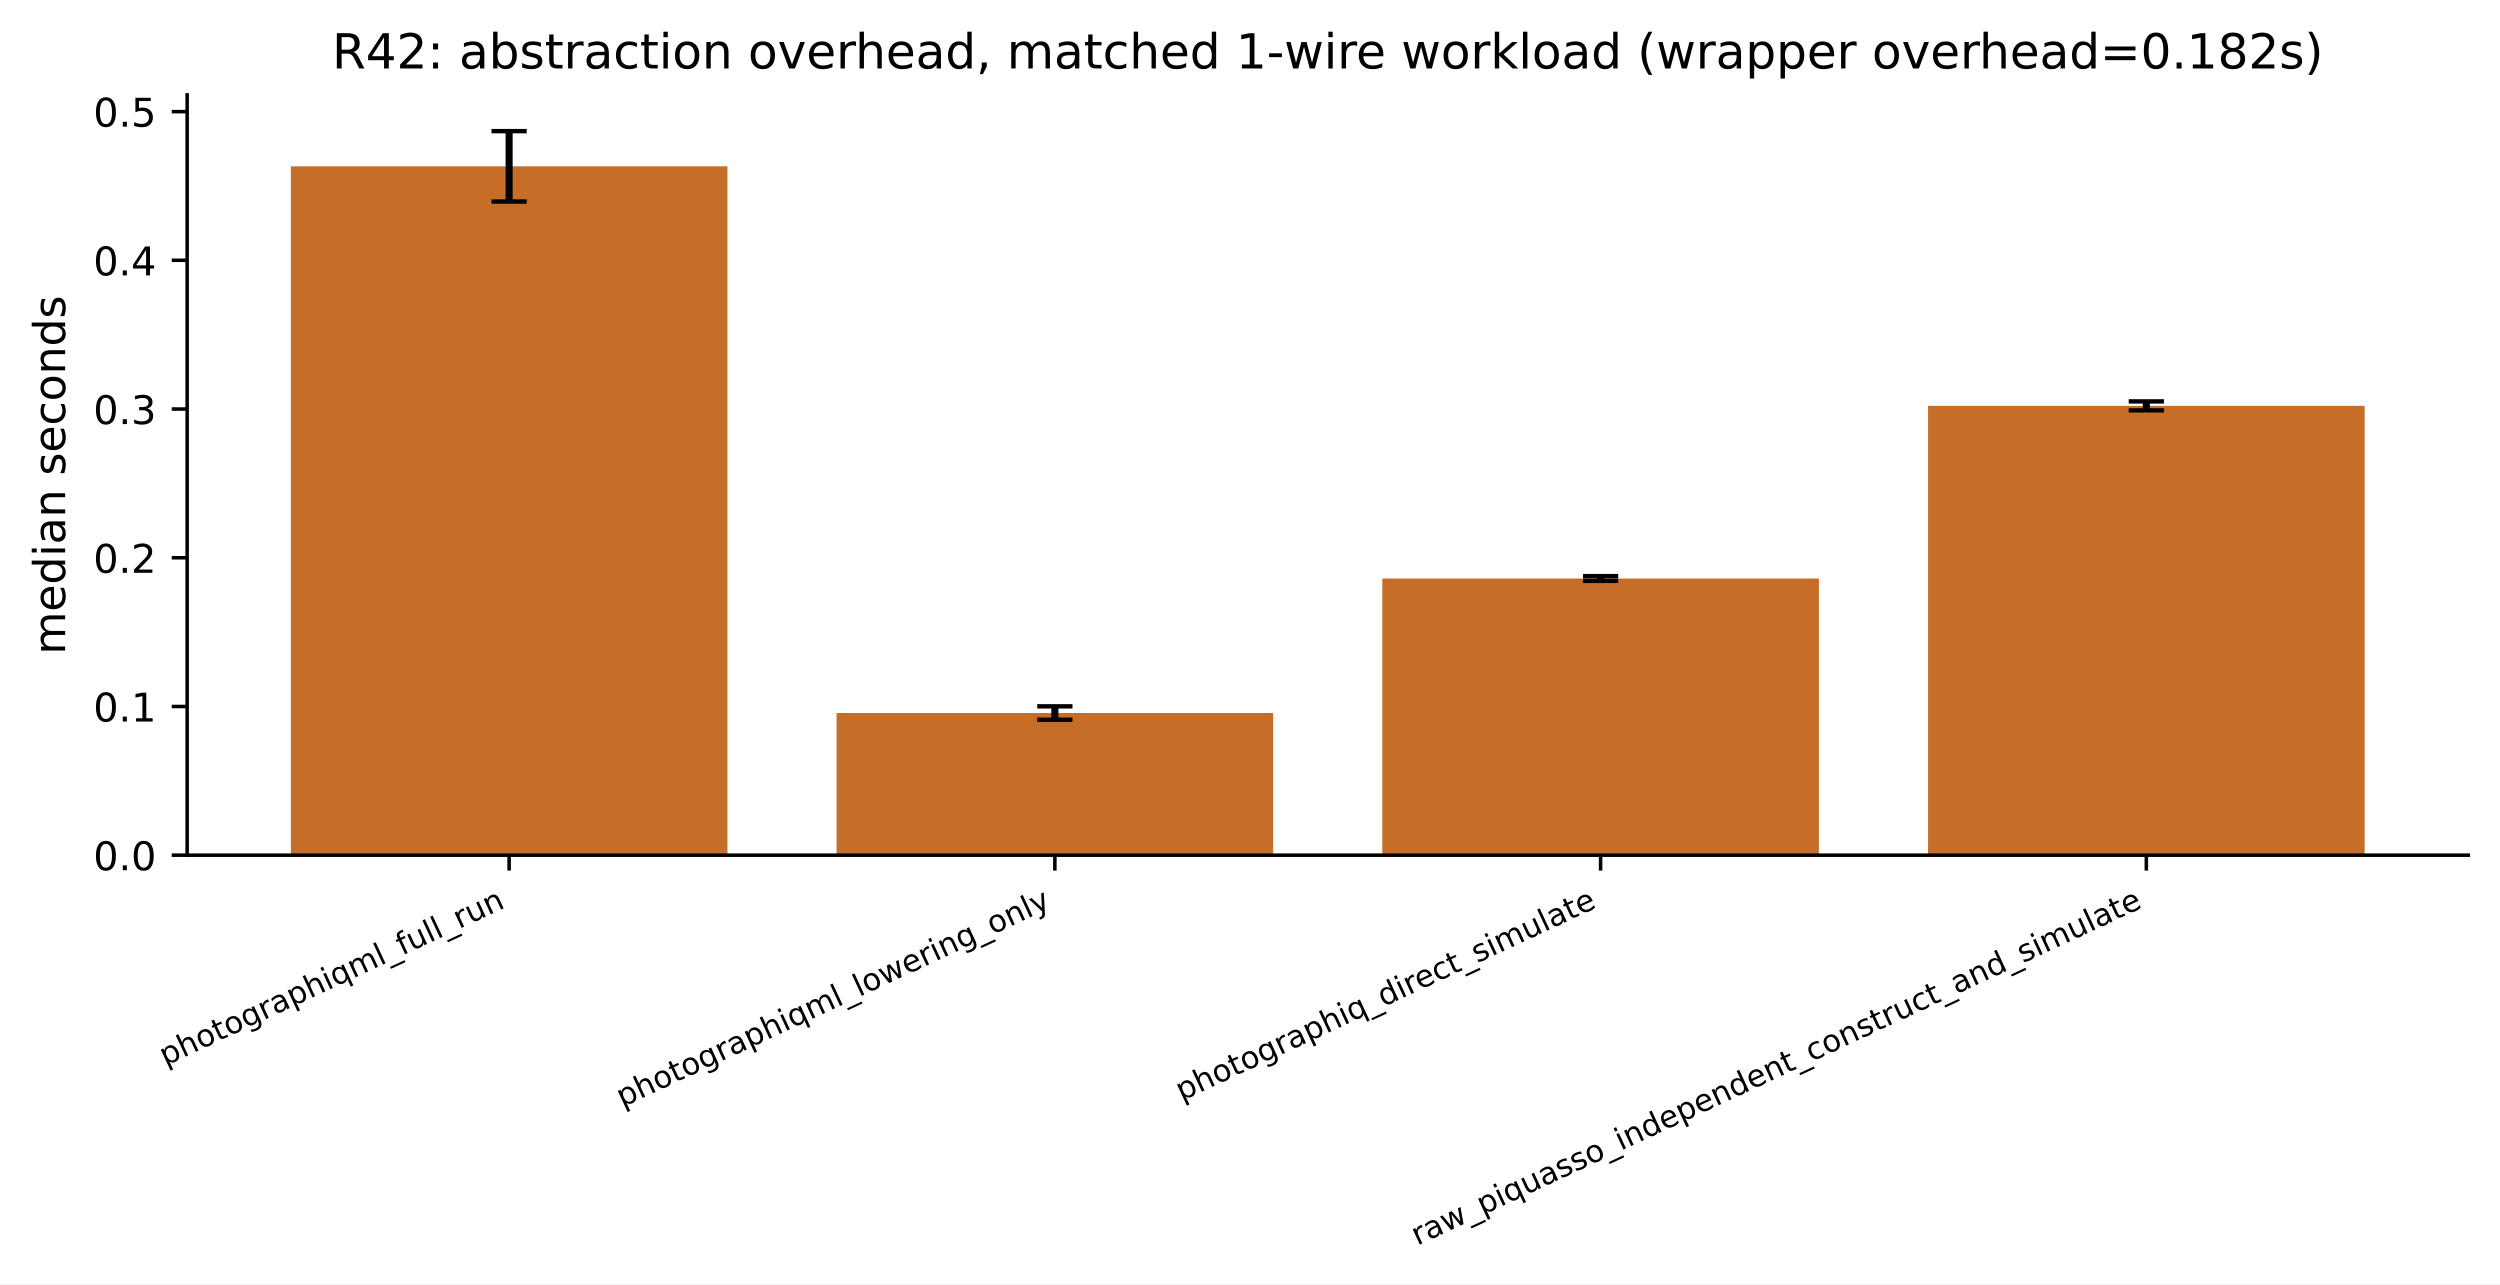
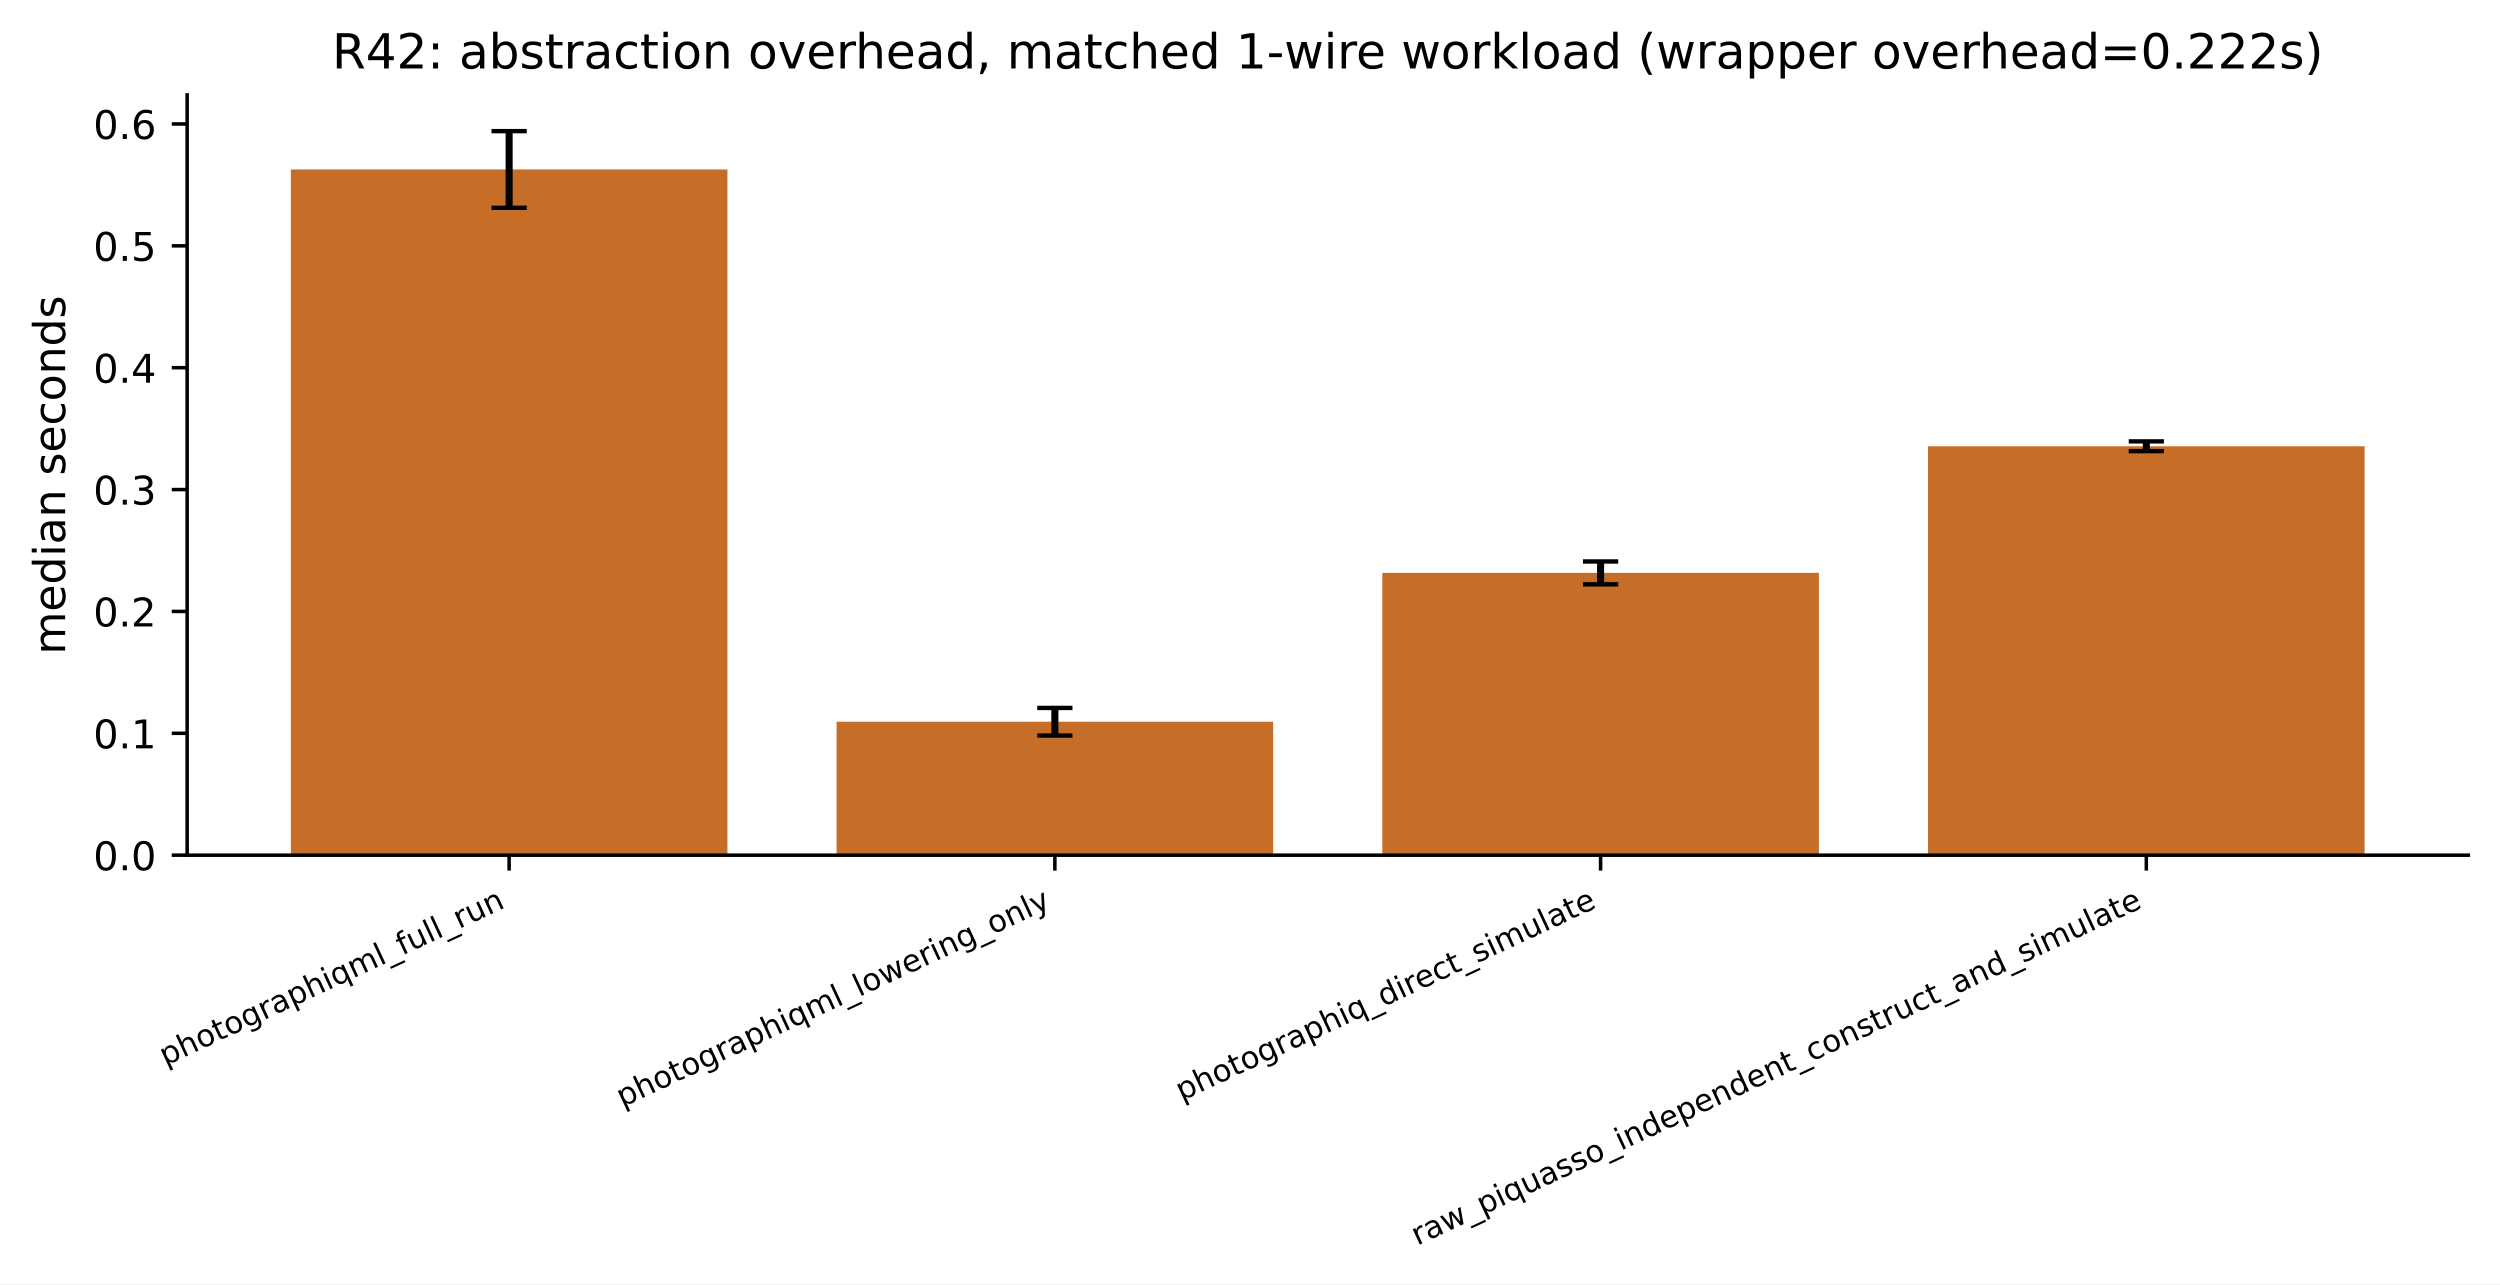
<svg xmlns="http://www.w3.org/2000/svg" xmlns:xlink="http://www.w3.org/1999/xlink" width="567.911pt" height="291.706pt" viewBox="0 0 567.911 291.706" version="1.1">
  <defs>
    <style type="text/css">*{stroke-linejoin: round; stroke-linecap: butt}</style>
  </defs>
  <g id="figure_1">
    <g id="patch_1">
      <path d="M 0 291.706  L 567.911 291.706  L 567.911 0  L 0 0  z " style="fill: #ffffff" />
    </g>
    <g id="axes_1">
      <g id="patch_2">
        <path d="M 42.514 194.268  L 560.711 194.268  L 560.711 21.558  L 42.514 21.558  z " style="fill: #ffffff" />
      </g>
      <g id="patch_3">
-         <path d="M 66.068 194.268  L 165.245 194.268  L 165.245 37.782  L 66.068 37.782  z " clip-path="url(#p162d977781)" style="fill: #c66d27" />
+         <path d="M 66.068 194.268  L 165.245 194.268  L 165.245 38.496  L 66.068 38.496  z " clip-path="url(#p915b43f96d)" style="fill: #c66d27" />
      </g>
      <g id="patch_4">
-         <path d="M 190.039 194.268  L 289.215 194.268  L 289.215 161.971  L 190.039 161.971  z " clip-path="url(#p162d977781)" style="fill: #c66d27" />
+         <path d="M 190.039 194.268  L 289.215 194.268  L 289.215 163.952  L 190.039 163.952  z " clip-path="url(#p915b43f96d)" style="fill: #c66d27" />
      </g>
      <g id="patch_5">
-         <path d="M 314.009 194.268  L 413.186 194.268  L 413.186 131.416  L 314.009 131.416  z " clip-path="url(#p162d977781)" style="fill: #c66d27" />
+         <path d="M 314.009 194.268  L 413.186 194.268  L 413.186 130.142  L 314.009 130.142  z " clip-path="url(#p915b43f96d)" style="fill: #c66d27" />
      </g>
      <g id="patch_6">
-         <path d="M 437.98 194.268  L 537.157 194.268  L 537.157 92.199  L 437.98 92.199  z " clip-path="url(#p162d977781)" style="fill: #c66d27" />
+         <path d="M 437.98 194.268  L 537.157 194.268  L 537.157 101.376  L 437.98 101.376  z " clip-path="url(#p915b43f96d)" style="fill: #c66d27" />
      </g>
      <g id="matplotlib.axis_1">
        <g id="xtick_1">
          <g id="line2d_1">
            <defs>
-               <path id="mc1748cdad9" d="M 0 0  L 0 3.5  " style="stroke: #000000; stroke-width: 0.8" />
+               <path id="mba69246005" d="M 0 0  L 0 3.5  " style="stroke: #000000; stroke-width: 0.8" />
            </defs>
            <g>
-               <use xlink:href="#mc1748cdad9" x="115.656" y="194.268" style="stroke: #000000; stroke-width: 0.8" />
+               <use xlink:href="#mba69246005" x="115.656" y="194.268" style="stroke: #000000; stroke-width: 0.8" />
            </g>
          </g>
          <g id="text_1">
            <g transform="translate(37.57074 242.1689) rotate(-25) scale(0.07 -0.07)">
              <defs>
                <path id="DejaVuSans-53" d="M 1159 525  L 1159 -1331  L 581 -1331  L 581 3500  L 1159 3500  L 1159 2969  Q 1341 3281 1617 3432  Q 1894 3584 2278 3584  Q 2916 3584 3314 3078  Q 3713 2572 3713 1747  Q 3713 922 3314 415  Q 2916 -91 2278 -91  Q 1894 -91 1617 61  Q 1341 213 1159 525  z M 3116 1747  Q 3116 2381 2855 2742  Q 2594 3103 2138 3103  Q 1681 3103 1420 2742  Q 1159 2381 1159 1747  Q 1159 1113 1420 752  Q 1681 391 2138 391  Q 2594 391 2855 752  Q 3116 1113 3116 1747  z " transform="scale(0.015625)" />
                <path id="DejaVuSans-4b" d="M 3513 2113  L 3513 0  L 2938 0  L 2938 2094  Q 2938 2591 2744 2837  Q 2550 3084 2163 3084  Q 1697 3084 1428 2787  Q 1159 2491 1159 1978  L 1159 0  L 581 0  L 581 4863  L 1159 4863  L 1159 2956  Q 1366 3272 1645 3428  Q 1925 3584 2291 3584  Q 2894 3584 3203 3211  Q 3513 2838 3513 2113  z " transform="scale(0.015625)" />
                <path id="DejaVuSans-52" d="M 1959 3097  Q 1497 3097 1228 2736  Q 959 2375 959 1747  Q 959 1119 1226 758  Q 1494 397 1959 397  Q 2419 397 2687 759  Q 2956 1122 2956 1747  Q 2956 2369 2687 2733  Q 2419 3097 1959 3097  z M 1959 3584  Q 2709 3584 3137 3096  Q 3566 2609 3566 1747  Q 3566 888 3137 398  Q 2709 -91 1959 -91  Q 1206 -91 779 398  Q 353 888 353 1747  Q 353 2609 779 3096  Q 1206 3584 1959 3584  z " transform="scale(0.015625)" />
                <path id="DejaVuSans-57" d="M 1172 4494  L 1172 3500  L 2356 3500  L 2356 3053  L 1172 3053  L 1172 1153  Q 1172 725 1289 603  Q 1406 481 1766 481  L 2356 481  L 2356 0  L 1766 0  Q 1100 0 847 248  Q 594 497 594 1153  L 594 3053  L 172 3053  L 172 3500  L 594 3500  L 594 4494  L 1172 4494  z " transform="scale(0.015625)" />
                <path id="DejaVuSans-4a" d="M 2906 1791  Q 2906 2416 2648 2759  Q 2391 3103 1925 3103  Q 1463 3103 1205 2759  Q 947 2416 947 1791  Q 947 1169 1205 825  Q 1463 481 1925 481  Q 2391 481 2648 825  Q 2906 1169 2906 1791  z M 3481 434  Q 3481 -459 3084 -895  Q 2688 -1331 1869 -1331  Q 1566 -1331 1297 -1286  Q 1028 -1241 775 -1147  L 775 -588  Q 1028 -725 1275 -790  Q 1522 -856 1778 -856  Q 2344 -856 2625 -561  Q 2906 -266 2906 331  L 2906 616  Q 2728 306 2450 153  Q 2172 0 1784 0  Q 1141 0 747 490  Q 353 981 353 1791  Q 353 2603 747 3093  Q 1141 3584 1784 3584  Q 2172 3584 2450 3431  Q 2728 3278 2906 2969  L 2906 3500  L 3481 3500  L 3481 434  z " transform="scale(0.015625)" />
                <path id="DejaVuSans-55" d="M 2631 2963  Q 2534 3019 2420 3045  Q 2306 3072 2169 3072  Q 1681 3072 1420 2755  Q 1159 2438 1159 1844  L 1159 0  L 581 0  L 581 3500  L 1159 3500  L 1159 2956  Q 1341 3275 1631 3429  Q 1922 3584 2338 3584  Q 2397 3584 2469 3576  Q 2541 3569 2628 3553  L 2631 2963  z " transform="scale(0.015625)" />
                <path id="DejaVuSans-44" d="M 2194 1759  Q 1497 1759 1228 1600  Q 959 1441 959 1056  Q 959 750 1161 570  Q 1363 391 1709 391  Q 2188 391 2477 730  Q 2766 1069 2766 1631  L 2766 1759  L 2194 1759  z M 3341 1997  L 3341 0  L 2766 0  L 2766 531  Q 2569 213 2275 61  Q 1981 -91 1556 -91  Q 1019 -91 701 211  Q 384 513 384 1019  Q 384 1609 779 1909  Q 1175 2209 1959 2209  L 2766 2209  L 2766 2266  Q 2766 2663 2505 2880  Q 2244 3097 1772 3097  Q 1472 3097 1187 3025  Q 903 2953 641 2809  L 641 3341  Q 956 3463 1253 3523  Q 1550 3584 1831 3584  Q 2591 3584 2966 3190  Q 3341 2797 3341 1997  z " transform="scale(0.015625)" />
                <path id="DejaVuSans-4c" d="M 603 3500  L 1178 3500  L 1178 0  L 603 0  L 603 3500  z M 603 4863  L 1178 4863  L 1178 4134  L 603 4134  L 603 4863  z " transform="scale(0.015625)" />
                <path id="DejaVuSans-54" d="M 947 1747  Q 947 1113 1208 752  Q 1469 391 1925 391  Q 2381 391 2643 752  Q 2906 1113 2906 1747  Q 2906 2381 2643 2742  Q 2381 3103 1925 3103  Q 1469 3103 1208 2742  Q 947 2381 947 1747  z M 2906 525  Q 2725 213 2448 61  Q 2172 -91 1784 -91  Q 1150 -91 751 415  Q 353 922 353 1747  Q 353 2572 751 3078  Q 1150 3584 1784 3584  Q 2172 3584 2448 3432  Q 2725 3281 2906 2969  L 2906 3500  L 3481 3500  L 3481 -1331  L 2906 -1331  L 2906 525  z " transform="scale(0.015625)" />
                <path id="DejaVuSans-50" d="M 3328 2828  Q 3544 3216 3844 3400  Q 4144 3584 4550 3584  Q 5097 3584 5394 3201  Q 5691 2819 5691 2113  L 5691 0  L 5113 0  L 5113 2094  Q 5113 2597 4934 2840  Q 4756 3084 4391 3084  Q 3944 3084 3684 2787  Q 3425 2491 3425 1978  L 3425 0  L 2847 0  L 2847 2094  Q 2847 2600 2669 2842  Q 2491 3084 2119 3084  Q 1678 3084 1418 2786  Q 1159 2488 1159 1978  L 1159 0  L 581 0  L 581 3500  L 1159 3500  L 1159 2956  Q 1356 3278 1631 3431  Q 1906 3584 2284 3584  Q 2666 3584 2933 3390  Q 3200 3197 3328 2828  z " transform="scale(0.015625)" />
                <path id="DejaVuSans-4f" d="M 603 4863  L 1178 4863  L 1178 0  L 603 0  L 603 4863  z " transform="scale(0.015625)" />
                <path id="DejaVuSans-42" d="M 3263 -1063  L 3263 -1509  L -63 -1509  L -63 -1063  L 3263 -1063  z " transform="scale(0.015625)" />
                <path id="DejaVuSans-49" d="M 2375 4863  L 2375 4384  L 1825 4384  Q 1516 4384 1395 4259  Q 1275 4134 1275 3809  L 1275 3500  L 2222 3500  L 2222 3053  L 1275 3053  L 1275 0  L 697 0  L 697 3053  L 147 3053  L 147 3500  L 697 3500  L 697 3744  Q 697 4328 969 4595  Q 1241 4863 1831 4863  L 2375 4863  z " transform="scale(0.015625)" />
                <path id="DejaVuSans-58" d="M 544 1381  L 544 3500  L 1119 3500  L 1119 1403  Q 1119 906 1312 657  Q 1506 409 1894 409  Q 2359 409 2629 706  Q 2900 1003 2900 1516  L 2900 3500  L 3475 3500  L 3475 0  L 2900 0  L 2900 538  Q 2691 219 2414 64  Q 2138 -91 1772 -91  Q 1169 -91 856 284  Q 544 659 544 1381  z M 1991 3584  L 1991 3584  z " transform="scale(0.015625)" />
                <path id="DejaVuSans-51" d="M 3513 2113  L 3513 0  L 2938 0  L 2938 2094  Q 2938 2591 2744 2837  Q 2550 3084 2163 3084  Q 1697 3084 1428 2787  Q 1159 2491 1159 1978  L 1159 0  L 581 0  L 581 3500  L 1159 3500  L 1159 2956  Q 1366 3272 1645 3428  Q 1925 3584 2291 3584  Q 2894 3584 3203 3211  Q 3513 2838 3513 2113  z " transform="scale(0.015625)" />
              </defs>
              <use xlink:href="#DejaVuSans-53" />
              <use xlink:href="#DejaVuSans-4b" transform="translate(63.48438 0)" />
              <use xlink:href="#DejaVuSans-52" transform="translate(126.8594 0)" />
              <use xlink:href="#DejaVuSans-57" transform="translate(188.0469 0)" />
              <use xlink:href="#DejaVuSans-52" transform="translate(227.25 0)" />
              <use xlink:href="#DejaVuSans-4a" transform="translate(288.4375 0)" />
              <use xlink:href="#DejaVuSans-55" transform="translate(351.9219 0)" />
              <use xlink:href="#DejaVuSans-44" transform="translate(393.0312 0)" />
              <use xlink:href="#DejaVuSans-53" transform="translate(454.3125 0)" />
              <use xlink:href="#DejaVuSans-4b" transform="translate(517.7969 0)" />
              <use xlink:href="#DejaVuSans-4c" transform="translate(581.1719 0)" />
              <use xlink:href="#DejaVuSans-54" transform="translate(608.9531 0)" />
              <use xlink:href="#DejaVuSans-50" transform="translate(672.4375 0)" />
              <use xlink:href="#DejaVuSans-4f" transform="translate(769.8438 0)" />
              <use xlink:href="#DejaVuSans-42" transform="translate(797.625 0)" />
              <use xlink:href="#DejaVuSans-49" transform="translate(847.625 0)" />
              <use xlink:href="#DejaVuSans-58" transform="translate(882.8281 0)" />
              <use xlink:href="#DejaVuSans-4f" transform="translate(946.2031 0)" />
              <use xlink:href="#DejaVuSans-4f" transform="translate(973.9844 0)" />
              <use xlink:href="#DejaVuSans-42" transform="translate(1001.766 0)" />
              <use xlink:href="#DejaVuSans-55" transform="translate(1051.766 0)" />
              <use xlink:href="#DejaVuSans-58" transform="translate(1092.875 0)" />
              <use xlink:href="#DejaVuSans-51" transform="translate(1156.25 0)" />
            </g>
          </g>
        </g>
        <g id="xtick_2">
          <g id="line2d_2">
            <g>
-               <use xlink:href="#mc1748cdad9" x="239.627" y="194.268" style="stroke: #000000; stroke-width: 0.8" />
+               <use xlink:href="#mba69246005" x="239.627" y="194.268" style="stroke: #000000; stroke-width: 0.8" />
            </g>
          </g>
          <g id="text_2">
            <g transform="translate(141.3948 251.5634) rotate(-25) scale(0.07 -0.07)">
              <defs>
                <path id="DejaVuSans-5a" d="M 269 3500  L 844 3500  L 1563 769  L 2278 3500  L 2956 3500  L 3675 769  L 4391 3500  L 4966 3500  L 4050 0  L 3372 0  L 2619 2869  L 1863 0  L 1184 0  L 269 3500  z " transform="scale(0.015625)" />
                <path id="DejaVuSans-48" d="M 3597 1894  L 3597 1613  L 953 1613  Q 991 1019 1311 708  Q 1631 397 2203 397  Q 2534 397 2845 478  Q 3156 559 3463 722  L 3463 178  Q 3153 47 2828 -22  Q 2503 -91 2169 -91  Q 1331 -91 842 396  Q 353 884 353 1716  Q 353 2575 817 3079  Q 1281 3584 2069 3584  Q 2775 3584 3186 3129  Q 3597 2675 3597 1894  z M 3022 2063  Q 3016 2534 2758 2815  Q 2500 3097 2075 3097  Q 1594 3097 1305 2825  Q 1016 2553 972 2059  L 3022 2063  z " transform="scale(0.015625)" />
                <path id="DejaVuSans-5c" d="M 2059 -325  Q 1816 -950 1584 -1140  Q 1353 -1331 966 -1331  L 506 -1331  L 506 -850  L 844 -850  Q 1081 -850 1212 -737  Q 1344 -625 1503 -206  L 1606 56  L 191 3500  L 800 3500  L 1894 763  L 2988 3500  L 3597 3500  L 2059 -325  z " transform="scale(0.015625)" />
              </defs>
              <use xlink:href="#DejaVuSans-53" />
              <use xlink:href="#DejaVuSans-4b" transform="translate(63.48438 0)" />
              <use xlink:href="#DejaVuSans-52" transform="translate(126.8594 0)" />
              <use xlink:href="#DejaVuSans-57" transform="translate(188.0469 0)" />
              <use xlink:href="#DejaVuSans-52" transform="translate(227.25 0)" />
              <use xlink:href="#DejaVuSans-4a" transform="translate(288.4375 0)" />
              <use xlink:href="#DejaVuSans-55" transform="translate(351.9219 0)" />
              <use xlink:href="#DejaVuSans-44" transform="translate(393.0312 0)" />
              <use xlink:href="#DejaVuSans-53" transform="translate(454.3125 0)" />
              <use xlink:href="#DejaVuSans-4b" transform="translate(517.7969 0)" />
              <use xlink:href="#DejaVuSans-4c" transform="translate(581.1719 0)" />
              <use xlink:href="#DejaVuSans-54" transform="translate(608.9531 0)" />
              <use xlink:href="#DejaVuSans-50" transform="translate(672.4375 0)" />
              <use xlink:href="#DejaVuSans-4f" transform="translate(769.8438 0)" />
              <use xlink:href="#DejaVuSans-42" transform="translate(797.625 0)" />
              <use xlink:href="#DejaVuSans-4f" transform="translate(847.625 0)" />
              <use xlink:href="#DejaVuSans-52" transform="translate(875.4062 0)" />
              <use xlink:href="#DejaVuSans-5a" transform="translate(936.5938 0)" />
              <use xlink:href="#DejaVuSans-48" transform="translate(1018.375 0)" />
              <use xlink:href="#DejaVuSans-55" transform="translate(1079.906 0)" />
              <use xlink:href="#DejaVuSans-4c" transform="translate(1121.016 0)" />
              <use xlink:href="#DejaVuSans-51" transform="translate(1148.797 0)" />
              <use xlink:href="#DejaVuSans-4a" transform="translate(1212.172 0)" />
              <use xlink:href="#DejaVuSans-42" transform="translate(1275.656 0)" />
              <use xlink:href="#DejaVuSans-52" transform="translate(1325.656 0)" />
              <use xlink:href="#DejaVuSans-51" transform="translate(1386.844 0)" />
              <use xlink:href="#DejaVuSans-4f" transform="translate(1450.219 0)" />
              <use xlink:href="#DejaVuSans-5c" transform="translate(1478 0)" />
            </g>
          </g>
        </g>
        <g id="xtick_3">
          <g id="line2d_3">
            <g>
-               <use xlink:href="#mc1748cdad9" x="363.598" y="194.268" style="stroke: #000000; stroke-width: 0.8" />
+               <use xlink:href="#mba69246005" x="363.598" y="194.268" style="stroke: #000000; stroke-width: 0.8" />
            </g>
          </g>
          <g id="text_3">
            <g transform="translate(268.4365 250.1314) rotate(-25) scale(0.07 -0.07)">
              <defs>
                <path id="DejaVuSans-47" d="M 2906 2969  L 2906 4863  L 3481 4863  L 3481 0  L 2906 0  L 2906 525  Q 2725 213 2448 61  Q 2172 -91 1784 -91  Q 1150 -91 751 415  Q 353 922 353 1747  Q 353 2572 751 3078  Q 1150 3584 1784 3584  Q 2172 3584 2448 3432  Q 2725 3281 2906 2969  z M 947 1747  Q 947 1113 1208 752  Q 1469 391 1925 391  Q 2381 391 2643 752  Q 2906 1113 2906 1747  Q 2906 2381 2643 2742  Q 2381 3103 1925 3103  Q 1469 3103 1208 2742  Q 947 2381 947 1747  z " transform="scale(0.015625)" />
                <path id="DejaVuSans-46" d="M 3122 3366  L 3122 2828  Q 2878 2963 2633 3030  Q 2388 3097 2138 3097  Q 1578 3097 1268 2742  Q 959 2388 959 1747  Q 959 1106 1268 751  Q 1578 397 2138 397  Q 2388 397 2633 464  Q 2878 531 3122 666  L 3122 134  Q 2881 22 2623 -34  Q 2366 -91 2075 -91  Q 1284 -91 818 406  Q 353 903 353 1747  Q 353 2603 823 3093  Q 1294 3584 2113 3584  Q 2378 3584 2631 3529  Q 2884 3475 3122 3366  z " transform="scale(0.015625)" />
                <path id="DejaVuSans-56" d="M 2834 3397  L 2834 2853  Q 2591 2978 2328 3040  Q 2066 3103 1784 3103  Q 1356 3103 1142 2972  Q 928 2841 928 2578  Q 928 2378 1081 2264  Q 1234 2150 1697 2047  L 1894 2003  Q 2506 1872 2764 1633  Q 3022 1394 3022 966  Q 3022 478 2636 193  Q 2250 -91 1575 -91  Q 1294 -91 989 -36  Q 684 19 347 128  L 347 722  Q 666 556 975 473  Q 1284 391 1588 391  Q 1994 391 2212 530  Q 2431 669 2431 922  Q 2431 1156 2273 1281  Q 2116 1406 1581 1522  L 1381 1569  Q 847 1681 609 1914  Q 372 2147 372 2553  Q 372 3047 722 3315  Q 1072 3584 1716 3584  Q 2034 3584 2315 3537  Q 2597 3491 2834 3397  z " transform="scale(0.015625)" />
              </defs>
              <use xlink:href="#DejaVuSans-53" />
              <use xlink:href="#DejaVuSans-4b" transform="translate(63.48438 0)" />
              <use xlink:href="#DejaVuSans-52" transform="translate(126.8594 0)" />
              <use xlink:href="#DejaVuSans-57" transform="translate(188.0469 0)" />
              <use xlink:href="#DejaVuSans-52" transform="translate(227.25 0)" />
              <use xlink:href="#DejaVuSans-4a" transform="translate(288.4375 0)" />
              <use xlink:href="#DejaVuSans-55" transform="translate(351.9219 0)" />
              <use xlink:href="#DejaVuSans-44" transform="translate(393.0312 0)" />
              <use xlink:href="#DejaVuSans-53" transform="translate(454.3125 0)" />
              <use xlink:href="#DejaVuSans-4b" transform="translate(517.7969 0)" />
              <use xlink:href="#DejaVuSans-4c" transform="translate(581.1719 0)" />
              <use xlink:href="#DejaVuSans-54" transform="translate(608.9531 0)" />
              <use xlink:href="#DejaVuSans-42" transform="translate(672.4375 0)" />
              <use xlink:href="#DejaVuSans-47" transform="translate(722.4375 0)" />
              <use xlink:href="#DejaVuSans-4c" transform="translate(785.9219 0)" />
              <use xlink:href="#DejaVuSans-55" transform="translate(813.7031 0)" />
              <use xlink:href="#DejaVuSans-48" transform="translate(852.6094 0)" />
              <use xlink:href="#DejaVuSans-46" transform="translate(914.1406 0)" />
              <use xlink:href="#DejaVuSans-57" transform="translate(969.125 0)" />
              <use xlink:href="#DejaVuSans-42" transform="translate(1008.328 0)" />
              <use xlink:href="#DejaVuSans-56" transform="translate(1058.328 0)" />
              <use xlink:href="#DejaVuSans-4c" transform="translate(1110.422 0)" />
              <use xlink:href="#DejaVuSans-50" transform="translate(1138.203 0)" />
              <use xlink:href="#DejaVuSans-58" transform="translate(1235.609 0)" />
              <use xlink:href="#DejaVuSans-4f" transform="translate(1298.984 0)" />
              <use xlink:href="#DejaVuSans-44" transform="translate(1326.766 0)" />
              <use xlink:href="#DejaVuSans-57" transform="translate(1388.047 0)" />
              <use xlink:href="#DejaVuSans-48" transform="translate(1427.25 0)" />
            </g>
          </g>
        </g>
        <g id="xtick_4">
          <g id="line2d_4">
            <g>
-               <use xlink:href="#mc1748cdad9" x="487.569" y="194.268" style="stroke: #000000; stroke-width: 0.8" />
+               <use xlink:href="#mba69246005" x="487.569" y="194.268" style="stroke: #000000; stroke-width: 0.8" />
            </g>
          </g>
          <g id="text_4">
            <g transform="translate(321.9594 282.9818) rotate(-25) scale(0.07 -0.07)">
              <use xlink:href="#DejaVuSans-55" />
              <use xlink:href="#DejaVuSans-44" transform="translate(41.10938 0)" />
              <use xlink:href="#DejaVuSans-5a" transform="translate(102.3906 0)" />
              <use xlink:href="#DejaVuSans-42" transform="translate(184.1719 0)" />
              <use xlink:href="#DejaVuSans-53" transform="translate(234.1719 0)" />
              <use xlink:href="#DejaVuSans-4c" transform="translate(297.6562 0)" />
              <use xlink:href="#DejaVuSans-54" transform="translate(325.4375 0)" />
              <use xlink:href="#DejaVuSans-58" transform="translate(388.9219 0)" />
              <use xlink:href="#DejaVuSans-44" transform="translate(452.2969 0)" />
              <use xlink:href="#DejaVuSans-56" transform="translate(513.5781 0)" />
              <use xlink:href="#DejaVuSans-56" transform="translate(565.6719 0)" />
              <use xlink:href="#DejaVuSans-52" transform="translate(617.7656 0)" />
              <use xlink:href="#DejaVuSans-42" transform="translate(678.9531 0)" />
              <use xlink:href="#DejaVuSans-4c" transform="translate(728.9531 0)" />
              <use xlink:href="#DejaVuSans-51" transform="translate(756.7344 0)" />
              <use xlink:href="#DejaVuSans-47" transform="translate(820.1094 0)" />
              <use xlink:href="#DejaVuSans-48" transform="translate(883.5938 0)" />
              <use xlink:href="#DejaVuSans-53" transform="translate(945.125 0)" />
              <use xlink:href="#DejaVuSans-48" transform="translate(1008.609 0)" />
              <use xlink:href="#DejaVuSans-51" transform="translate(1070.141 0)" />
              <use xlink:href="#DejaVuSans-47" transform="translate(1133.516 0)" />
              <use xlink:href="#DejaVuSans-48" transform="translate(1197 0)" />
              <use xlink:href="#DejaVuSans-51" transform="translate(1258.531 0)" />
              <use xlink:href="#DejaVuSans-57" transform="translate(1321.906 0)" />
              <use xlink:href="#DejaVuSans-42" transform="translate(1361.109 0)" />
              <use xlink:href="#DejaVuSans-46" transform="translate(1411.109 0)" />
              <use xlink:href="#DejaVuSans-52" transform="translate(1466.094 0)" />
              <use xlink:href="#DejaVuSans-51" transform="translate(1527.281 0)" />
              <use xlink:href="#DejaVuSans-56" transform="translate(1590.656 0)" />
              <use xlink:href="#DejaVuSans-57" transform="translate(1642.75 0)" />
              <use xlink:href="#DejaVuSans-55" transform="translate(1681.953 0)" />
              <use xlink:href="#DejaVuSans-58" transform="translate(1723.062 0)" />
              <use xlink:href="#DejaVuSans-46" transform="translate(1786.438 0)" />
              <use xlink:href="#DejaVuSans-57" transform="translate(1841.422 0)" />
              <use xlink:href="#DejaVuSans-42" transform="translate(1880.625 0)" />
              <use xlink:href="#DejaVuSans-44" transform="translate(1930.625 0)" />
              <use xlink:href="#DejaVuSans-51" transform="translate(1991.906 0)" />
              <use xlink:href="#DejaVuSans-47" transform="translate(2055.281 0)" />
              <use xlink:href="#DejaVuSans-42" transform="translate(2118.766 0)" />
              <use xlink:href="#DejaVuSans-56" transform="translate(2168.766 0)" />
              <use xlink:href="#DejaVuSans-4c" transform="translate(2220.859 0)" />
              <use xlink:href="#DejaVuSans-50" transform="translate(2248.641 0)" />
              <use xlink:href="#DejaVuSans-58" transform="translate(2346.047 0)" />
              <use xlink:href="#DejaVuSans-4f" transform="translate(2409.422 0)" />
              <use xlink:href="#DejaVuSans-44" transform="translate(2437.203 0)" />
              <use xlink:href="#DejaVuSans-57" transform="translate(2498.484 0)" />
              <use xlink:href="#DejaVuSans-48" transform="translate(2537.688 0)" />
            </g>
          </g>
        </g>
      </g>
      <g id="matplotlib.axis_2">
        <g id="ytick_1">
          <g id="line2d_5">
            <defs>
-               <path id="m840785e377" d="M 0 0  L -3.5 0  " style="stroke: #000000; stroke-width: 0.8" />
+               <path id="m4e6709862b" d="M 0 0  L -3.5 0  " style="stroke: #000000; stroke-width: 0.8" />
            </defs>
            <g>
-               <use xlink:href="#m840785e377" x="42.514" y="194.268" style="stroke: #000000; stroke-width: 0.8" />
+               <use xlink:href="#m4e6709862b" x="42.514" y="194.268" style="stroke: #000000; stroke-width: 0.8" />
            </g>
          </g>
          <g id="text_5">
            <g transform="translate(21.20078 197.6867) scale(0.09 -0.09)">
              <defs>
                <path id="DejaVuSans-13" d="M 2034 4250  Q 1547 4250 1301 3770  Q 1056 3291 1056 2328  Q 1056 1369 1301 889  Q 1547 409 2034 409  Q 2525 409 2770 889  Q 3016 1369 3016 2328  Q 3016 3291 2770 3770  Q 2525 4250 2034 4250  z M 2034 4750  Q 2819 4750 3233 4129  Q 3647 3509 3647 2328  Q 3647 1150 3233 529  Q 2819 -91 2034 -91  Q 1250 -91 836 529  Q 422 1150 422 2328  Q 422 3509 836 4129  Q 1250 4750 2034 4750  z " transform="scale(0.015625)" />
                <path id="DejaVuSans-11" d="M 684 794  L 1344 794  L 1344 0  L 684 0  L 684 794  z " transform="scale(0.015625)" />
              </defs>
              <use xlink:href="#DejaVuSans-13" />
              <use xlink:href="#DejaVuSans-11" transform="translate(63.625 0)" />
              <use xlink:href="#DejaVuSans-13" transform="translate(95.40625 0)" />
            </g>
          </g>
        </g>
        <g id="ytick_2">
          <g id="line2d_6">
            <g>
-               <use xlink:href="#m840785e377" x="42.514" y="160.485" style="stroke: #000000; stroke-width: 0.8" />
+               <use xlink:href="#m4e6709862b" x="42.514" y="166.583" style="stroke: #000000; stroke-width: 0.8" />
            </g>
          </g>
          <g id="text_6">
-             <g transform="translate(21.20078 163.9038) scale(0.09 -0.09)">
+             <g transform="translate(21.20078 170.0018) scale(0.09 -0.09)">
              <defs>
                <path id="DejaVuSans-14" d="M 794 531  L 1825 531  L 1825 4091  L 703 3866  L 703 4441  L 1819 4666  L 2450 4666  L 2450 531  L 3481 531  L 3481 0  L 794 0  L 794 531  z " transform="scale(0.015625)" />
              </defs>
              <use xlink:href="#DejaVuSans-13" />
              <use xlink:href="#DejaVuSans-11" transform="translate(63.625 0)" />
              <use xlink:href="#DejaVuSans-14" transform="translate(95.40625 0)" />
            </g>
          </g>
        </g>
        <g id="ytick_3">
          <g id="line2d_7">
            <g>
-               <use xlink:href="#m840785e377" x="42.514" y="126.702" style="stroke: #000000; stroke-width: 0.8" />
+               <use xlink:href="#m4e6709862b" x="42.514" y="138.898" style="stroke: #000000; stroke-width: 0.8" />
            </g>
          </g>
          <g id="text_7">
-             <g transform="translate(21.20078 130.1209) scale(0.09 -0.09)">
+             <g transform="translate(21.20078 142.3168) scale(0.09 -0.09)">
              <defs>
                <path id="DejaVuSans-15" d="M 1228 531  L 3431 531  L 3431 0  L 469 0  L 469 531  Q 828 903 1448 1529  Q 2069 2156 2228 2338  Q 2531 2678 2651 2914  Q 2772 3150 2772 3378  Q 2772 3750 2511 3984  Q 2250 4219 1831 4219  Q 1534 4219 1204 4116  Q 875 4013 500 3803  L 500 4441  Q 881 4594 1212 4672  Q 1544 4750 1819 4750  Q 2544 4750 2975 4387  Q 3406 4025 3406 3419  Q 3406 3131 3298 2873  Q 3191 2616 2906 2266  Q 2828 2175 2409 1742  Q 1991 1309 1228 531  z " transform="scale(0.015625)" />
              </defs>
              <use xlink:href="#DejaVuSans-13" />
              <use xlink:href="#DejaVuSans-11" transform="translate(63.625 0)" />
              <use xlink:href="#DejaVuSans-15" transform="translate(95.40625 0)" />
            </g>
          </g>
        </g>
        <g id="ytick_4">
          <g id="line2d_8">
            <g>
-               <use xlink:href="#m840785e377" x="42.514" y="92.919" style="stroke: #000000; stroke-width: 0.8" />
+               <use xlink:href="#m4e6709862b" x="42.514" y="111.213" style="stroke: #000000; stroke-width: 0.8" />
            </g>
          </g>
          <g id="text_8">
-             <g transform="translate(21.20078 96.33803) scale(0.09 -0.09)">
+             <g transform="translate(21.20078 114.6319) scale(0.09 -0.09)">
              <defs>
                <path id="DejaVuSans-16" d="M 2597 2516  Q 3050 2419 3304 2112  Q 3559 1806 3559 1356  Q 3559 666 3084 287  Q 2609 -91 1734 -91  Q 1441 -91 1130 -33  Q 819 25 488 141  L 488 750  Q 750 597 1062 519  Q 1375 441 1716 441  Q 2309 441 2620 675  Q 2931 909 2931 1356  Q 2931 1769 2642 2001  Q 2353 2234 1838 2234  L 1294 2234  L 1294 2753  L 1863 2753  Q 2328 2753 2575 2939  Q 2822 3125 2822 3475  Q 2822 3834 2567 4026  Q 2313 4219 1838 4219  Q 1578 4219 1281 4162  Q 984 4106 628 3988  L 628 4550  Q 988 4650 1302 4700  Q 1616 4750 1894 4750  Q 2613 4750 3031 4423  Q 3450 4097 3450 3541  Q 3450 3153 3228 2886  Q 3006 2619 2597 2516  z " transform="scale(0.015625)" />
              </defs>
              <use xlink:href="#DejaVuSans-13" />
              <use xlink:href="#DejaVuSans-11" transform="translate(63.625 0)" />
              <use xlink:href="#DejaVuSans-16" transform="translate(95.40625 0)" />
            </g>
          </g>
        </g>
        <g id="ytick_5">
          <g id="line2d_9">
            <g>
-               <use xlink:href="#m840785e377" x="42.514" y="59.136" style="stroke: #000000; stroke-width: 0.8" />
+               <use xlink:href="#m4e6709862b" x="42.514" y="83.528" style="stroke: #000000; stroke-width: 0.8" />
            </g>
          </g>
          <g id="text_9">
-             <g transform="translate(21.20078 62.55512) scale(0.09 -0.09)">
+             <g transform="translate(21.20078 86.94693) scale(0.09 -0.09)">
              <defs>
                <path id="DejaVuSans-17" d="M 2419 4116  L 825 1625  L 2419 1625  L 2419 4116  z M 2253 4666  L 3047 4666  L 3047 1625  L 3713 1625  L 3713 1100  L 3047 1100  L 3047 0  L 2419 0  L 2419 1100  L 313 1100  L 313 1709  L 2253 4666  z " transform="scale(0.015625)" />
              </defs>
              <use xlink:href="#DejaVuSans-13" />
              <use xlink:href="#DejaVuSans-11" transform="translate(63.625 0)" />
              <use xlink:href="#DejaVuSans-17" transform="translate(95.40625 0)" />
            </g>
          </g>
        </g>
        <g id="ytick_6">
          <g id="line2d_10">
            <g>
-               <use xlink:href="#m840785e377" x="42.514" y="25.353" style="stroke: #000000; stroke-width: 0.8" />
+               <use xlink:href="#m4e6709862b" x="42.514" y="55.843" style="stroke: #000000; stroke-width: 0.8" />
            </g>
          </g>
          <g id="text_10">
-             <g transform="translate(21.20078 28.77221) scale(0.09 -0.09)">
+             <g transform="translate(21.20078 59.26197) scale(0.09 -0.09)">
              <defs>
                <path id="DejaVuSans-18" d="M 691 4666  L 3169 4666  L 3169 4134  L 1269 4134  L 1269 2991  Q 1406 3038 1543 3061  Q 1681 3084 1819 3084  Q 2600 3084 3056 2656  Q 3513 2228 3513 1497  Q 3513 744 3044 326  Q 2575 -91 1722 -91  Q 1428 -91 1123 -41  Q 819 9 494 109  L 494 744  Q 775 591 1075 516  Q 1375 441 1709 441  Q 2250 441 2565 725  Q 2881 1009 2881 1497  Q 2881 1984 2565 2268  Q 2250 2553 1709 2553  Q 1456 2553 1204 2497  Q 953 2441 691 2322  L 691 4666  z " transform="scale(0.015625)" />
              </defs>
              <use xlink:href="#DejaVuSans-13" />
              <use xlink:href="#DejaVuSans-11" transform="translate(63.625 0)" />
              <use xlink:href="#DejaVuSans-18" transform="translate(95.40625 0)" />
            </g>
          </g>
        </g>
-         <g id="text_11">
+         <g id="ytick_7">
+           <g id="line2d_11">
+             <g>
+               <use xlink:href="#m4e6709862b" x="42.514" y="28.158" style="stroke: #000000; stroke-width: 0.8" />
+             </g>
+           </g>
+           <g id="text_11">
+             <g transform="translate(21.20078 31.57702) scale(0.09 -0.09)">
+               <defs>
+                 <path id="DejaVuSans-19" d="M 2113 2584  Q 1688 2584 1439 2293  Q 1191 2003 1191 1497  Q 1191 994 1439 701  Q 1688 409 2113 409  Q 2538 409 2786 701  Q 3034 994 3034 1497  Q 3034 2003 2786 2293  Q 2538 2584 2113 2584  z M 3366 4563  L 3366 3988  Q 3128 4100 2886 4159  Q 2644 4219 2406 4219  Q 1781 4219 1451 3797  Q 1122 3375 1075 2522  Q 1259 2794 1537 2939  Q 1816 3084 2150 3084  Q 2853 3084 3261 2657  Q 3669 2231 3669 1497  Q 3669 778 3244 343  Q 2819 -91 2113 -91  Q 1303 -91 875 529  Q 447 1150 447 2328  Q 447 3434 972 4092  Q 1497 4750 2381 4750  Q 2619 4750 2861 4703  Q 3103 4656 3366 4563  z " transform="scale(0.015625)" />
+               </defs>
+               <use xlink:href="#DejaVuSans-13" />
+               <use xlink:href="#DejaVuSans-11" transform="translate(63.625 0)" />
+               <use xlink:href="#DejaVuSans-19" transform="translate(95.40625 0)" />
+             </g>
+           </g>
+         </g>
+         <g id="text_12">
          <g transform="translate(14.79844 148.6826) rotate(-90) scale(0.1 -0.1)">
            <defs>
              <path id="DejaVuSans-3" transform="scale(0.015625)" />
            </defs>
            <use xlink:href="#DejaVuSans-50" />
            <use xlink:href="#DejaVuSans-48" transform="translate(97.40625 0)" />
            <use xlink:href="#DejaVuSans-47" transform="translate(158.9375 0)" />
            <use xlink:href="#DejaVuSans-4c" transform="translate(222.4219 0)" />
            <use xlink:href="#DejaVuSans-44" transform="translate(250.2031 0)" />
            <use xlink:href="#DejaVuSans-51" transform="translate(311.4844 0)" />
            <use xlink:href="#DejaVuSans-3" transform="translate(374.8594 0)" />
            <use xlink:href="#DejaVuSans-56" transform="translate(406.6406 0)" />
            <use xlink:href="#DejaVuSans-48" transform="translate(458.7344 0)" />
            <use xlink:href="#DejaVuSans-46" transform="translate(520.2656 0)" />
            <use xlink:href="#DejaVuSans-52" transform="translate(575.25 0)" />
            <use xlink:href="#DejaVuSans-51" transform="translate(636.4375 0)" />
            <use xlink:href="#DejaVuSans-47" transform="translate(699.8125 0)" />
            <use xlink:href="#DejaVuSans-56" transform="translate(763.2969 0)" />
          </g>
        </g>
      </g>
      <g id="LineCollection_1">
-         <path d="M 115.656 45.782  L 115.656 29.783  " clip-path="url(#p162d977781)" style="fill: none; stroke: #000000; stroke-width: 1.6" />
-         <path d="M 239.627 163.493  L 239.627 160.449  " clip-path="url(#p162d977781)" style="fill: none; stroke: #000000; stroke-width: 1.6" />
-         <path d="M 363.598 131.954  L 363.598 130.877  " clip-path="url(#p162d977781)" style="fill: none; stroke: #000000; stroke-width: 1.6" />
-         <path d="M 487.569 93.221  L 487.569 91.177  " clip-path="url(#p162d977781)" style="fill: none; stroke: #000000; stroke-width: 1.6" />
-       </g>
-       <g id="line2d_11">
+         <path d="M 115.656 47.21  L 115.656 29.783  " clip-path="url(#p915b43f96d)" style="fill: none; stroke: #000000; stroke-width: 1.6" />
+         <path d="M 239.627 167.09  L 239.627 160.814  " clip-path="url(#p915b43f96d)" style="fill: none; stroke: #000000; stroke-width: 1.6" />
+         <path d="M 363.598 132.737  L 363.598 127.548  " clip-path="url(#p915b43f96d)" style="fill: none; stroke: #000000; stroke-width: 1.6" />
+         <path d="M 487.569 102.488  L 487.569 100.263  " clip-path="url(#p915b43f96d)" style="fill: none; stroke: #000000; stroke-width: 1.6" />
+       </g>
+       <g id="line2d_12">
        <defs>
-           <path id="m2750993a62" d="M 4 0  L -4 -0  " style="stroke: #000000" />
+           <path id="mba24cb2f55" d="M 4 0  L -4 -0  " style="stroke: #000000" />
        </defs>
-         <g clip-path="url(#p162d977781)">
-           <use xlink:href="#m2750993a62" x="115.656" y="45.782" style="fill: #1f77b4; stroke: #000000" />
-           <use xlink:href="#m2750993a62" x="239.627" y="163.493" style="fill: #1f77b4; stroke: #000000" />
-           <use xlink:href="#m2750993a62" x="363.598" y="131.954" style="fill: #1f77b4; stroke: #000000" />
-           <use xlink:href="#m2750993a62" x="487.569" y="93.221" style="fill: #1f77b4; stroke: #000000" />
-         </g>
-       </g>
-       <g id="line2d_12">
-         <g clip-path="url(#p162d977781)">
-           <use xlink:href="#m2750993a62" x="115.656" y="29.783" style="fill: #1f77b4; stroke: #000000" />
-           <use xlink:href="#m2750993a62" x="239.627" y="160.449" style="fill: #1f77b4; stroke: #000000" />
-           <use xlink:href="#m2750993a62" x="363.598" y="130.877" style="fill: #1f77b4; stroke: #000000" />
-           <use xlink:href="#m2750993a62" x="487.569" y="91.177" style="fill: #1f77b4; stroke: #000000" />
+         <g clip-path="url(#p915b43f96d)">
+           <use xlink:href="#mba24cb2f55" x="115.656" y="47.21" style="fill: #1f77b4; stroke: #000000" />
+           <use xlink:href="#mba24cb2f55" x="239.627" y="167.09" style="fill: #1f77b4; stroke: #000000" />
+           <use xlink:href="#mba24cb2f55" x="363.598" y="132.737" style="fill: #1f77b4; stroke: #000000" />
+           <use xlink:href="#mba24cb2f55" x="487.569" y="102.488" style="fill: #1f77b4; stroke: #000000" />
+         </g>
+       </g>
+       <g id="line2d_13">
+         <g clip-path="url(#p915b43f96d)">
+           <use xlink:href="#mba24cb2f55" x="115.656" y="29.783" style="fill: #1f77b4; stroke: #000000" />
+           <use xlink:href="#mba24cb2f55" x="239.627" y="160.814" style="fill: #1f77b4; stroke: #000000" />
+           <use xlink:href="#mba24cb2f55" x="363.598" y="127.548" style="fill: #1f77b4; stroke: #000000" />
+           <use xlink:href="#mba24cb2f55" x="487.569" y="100.263" style="fill: #1f77b4; stroke: #000000" />
        </g>
      </g>
      <g id="patch_7">
        <path d="M 42.514 194.268  L 42.514 21.558  " style="fill: none; stroke: #000000; stroke-width: 0.8; stroke-linejoin: miter; stroke-linecap: square" />
      </g>
      <g id="patch_8">
        <path d="M 42.514 194.268  L 560.711 194.268  " style="fill: none; stroke: #000000; stroke-width: 0.8; stroke-linejoin: miter; stroke-linecap: square" />
      </g>
-       <g id="text_12">
+       <g id="text_13">
        <g transform="translate(75.44125 15.55828) scale(0.11 -0.11)">
          <defs>
            <path id="DejaVuSans-35" d="M 2841 2188  Q 3044 2119 3236 1894  Q 3428 1669 3622 1275  L 4263 0  L 3584 0  L 2988 1197  Q 2756 1666 2539 1819  Q 2322 1972 1947 1972  L 1259 1972  L 1259 0  L 628 0  L 628 4666  L 2053 4666  Q 2853 4666 3247 4331  Q 3641 3997 3641 3322  Q 3641 2881 3436 2590  Q 3231 2300 2841 2188  z M 1259 4147  L 1259 2491  L 2053 2491  Q 2509 2491 2742 2702  Q 2975 2913 2975 3322  Q 2975 3731 2742 3939  Q 2509 4147 2053 4147  L 1259 4147  z " transform="scale(0.015625)" />
            <path id="DejaVuSans-1d" d="M 750 794  L 1409 794  L 1409 0  L 750 0  L 750 794  z M 750 3309  L 1409 3309  L 1409 2516  L 750 2516  L 750 3309  z " transform="scale(0.015625)" />
            <path id="DejaVuSans-45" d="M 3116 1747  Q 3116 2381 2855 2742  Q 2594 3103 2138 3103  Q 1681 3103 1420 2742  Q 1159 2381 1159 1747  Q 1159 1113 1420 752  Q 1681 391 2138 391  Q 2594 391 2855 752  Q 3116 1113 3116 1747  z M 1159 2969  Q 1341 3281 1617 3432  Q 1894 3584 2278 3584  Q 2916 3584 3314 3078  Q 3713 2572 3713 1747  Q 3713 922 3314 415  Q 2916 -91 2278 -91  Q 1894 -91 1617 61  Q 1341 213 1159 525  L 1159 0  L 581 0  L 581 4863  L 1159 4863  L 1159 2969  z " transform="scale(0.015625)" />
            <path id="DejaVuSans-59" d="M 191 3500  L 800 3500  L 1894 563  L 2988 3500  L 3597 3500  L 2284 0  L 1503 0  L 191 3500  z " transform="scale(0.015625)" />
            <path id="DejaVuSans-f" d="M 750 794  L 1409 794  L 1409 256  L 897 -744  L 494 -744  L 750 256  L 750 794  z " transform="scale(0.015625)" />
            <path id="DejaVuSans-10" d="M 313 2009  L 1997 2009  L 1997 1497  L 313 1497  L 313 2009  z " transform="scale(0.015625)" />
            <path id="DejaVuSans-4e" d="M 581 4863  L 1159 4863  L 1159 1991  L 2875 3500  L 3609 3500  L 1753 1863  L 3688 0  L 2938 0  L 1159 1709  L 1159 0  L 581 0  L 581 4863  z " transform="scale(0.015625)" />
            <path id="DejaVuSans-b" d="M 1984 4856  Q 1566 4138 1362 3434  Q 1159 2731 1159 2009  Q 1159 1288 1364 580  Q 1569 -128 1984 -844  L 1484 -844  Q 1016 -109 783 600  Q 550 1309 550 2009  Q 550 2706 781 3412  Q 1013 4119 1484 4856  L 1984 4856  z " transform="scale(0.015625)" />
            <path id="DejaVuSans-20" d="M 678 2906  L 4684 2906  L 4684 2381  L 678 2381  L 678 2906  z M 678 1631  L 4684 1631  L 4684 1100  L 678 1100  L 678 1631  z " transform="scale(0.015625)" />
-             <path id="DejaVuSans-1b" d="M 2034 2216  Q 1584 2216 1326 1975  Q 1069 1734 1069 1313  Q 1069 891 1326 650  Q 1584 409 2034 409  Q 2484 409 2743 651  Q 3003 894 3003 1313  Q 3003 1734 2745 1975  Q 2488 2216 2034 2216  z M 1403 2484  Q 997 2584 770 2862  Q 544 3141 544 3541  Q 544 4100 942 4425  Q 1341 4750 2034 4750  Q 2731 4750 3128 4425  Q 3525 4100 3525 3541  Q 3525 3141 3298 2862  Q 3072 2584 2669 2484  Q 3125 2378 3379 2068  Q 3634 1759 3634 1313  Q 3634 634 3220 271  Q 2806 -91 2034 -91  Q 1263 -91 848 271  Q 434 634 434 1313  Q 434 1759 690 2068  Q 947 2378 1403 2484  z M 1172 3481  Q 1172 3119 1398 2916  Q 1625 2713 2034 2713  Q 2441 2713 2670 2916  Q 2900 3119 2900 3481  Q 2900 3844 2670 4047  Q 2441 4250 2034 4250  Q 1625 4250 1398 4047  Q 1172 3844 1172 3481  z " transform="scale(0.015625)" />
            <path id="DejaVuSans-c" d="M 513 4856  L 1013 4856  Q 1481 4119 1714 3412  Q 1947 2706 1947 2009  Q 1947 1309 1714 600  Q 1481 -109 1013 -844  L 513 -844  Q 928 -128 1133 580  Q 1338 1288 1338 2009  Q 1338 2731 1133 3434  Q 928 4138 513 4856  z " transform="scale(0.015625)" />
          </defs>
          <use xlink:href="#DejaVuSans-35" />
          <use xlink:href="#DejaVuSans-17" transform="translate(69.48438 0)" />
          <use xlink:href="#DejaVuSans-15" transform="translate(133.1094 0)" />
          <use xlink:href="#DejaVuSans-1d" transform="translate(196.7344 0)" />
          <use xlink:href="#DejaVuSans-3" transform="translate(230.4219 0)" />
          <use xlink:href="#DejaVuSans-44" transform="translate(262.2031 0)" />
          <use xlink:href="#DejaVuSans-45" transform="translate(323.4844 0)" />
          <use xlink:href="#DejaVuSans-56" transform="translate(386.9688 0)" />
          <use xlink:href="#DejaVuSans-57" transform="translate(439.0625 0)" />
          <use xlink:href="#DejaVuSans-55" transform="translate(478.2656 0)" />
          <use xlink:href="#DejaVuSans-44" transform="translate(519.375 0)" />
          <use xlink:href="#DejaVuSans-46" transform="translate(580.6562 0)" />
          <use xlink:href="#DejaVuSans-57" transform="translate(635.6406 0)" />
          <use xlink:href="#DejaVuSans-4c" transform="translate(674.8438 0)" />
          <use xlink:href="#DejaVuSans-52" transform="translate(702.625 0)" />
          <use xlink:href="#DejaVuSans-51" transform="translate(763.8125 0)" />
          <use xlink:href="#DejaVuSans-3" transform="translate(827.1875 0)" />
          <use xlink:href="#DejaVuSans-52" transform="translate(858.9688 0)" />
          <use xlink:href="#DejaVuSans-59" transform="translate(920.1562 0)" />
          <use xlink:href="#DejaVuSans-48" transform="translate(979.3438 0)" />
          <use xlink:href="#DejaVuSans-55" transform="translate(1040.875 0)" />
          <use xlink:href="#DejaVuSans-4b" transform="translate(1080.234 0)" />
          <use xlink:href="#DejaVuSans-48" transform="translate(1143.609 0)" />
          <use xlink:href="#DejaVuSans-44" transform="translate(1205.141 0)" />
          <use xlink:href="#DejaVuSans-47" transform="translate(1266.422 0)" />
          <use xlink:href="#DejaVuSans-f" transform="translate(1329.906 0)" />
          <use xlink:href="#DejaVuSans-3" transform="translate(1361.688 0)" />
          <use xlink:href="#DejaVuSans-50" transform="translate(1393.469 0)" />
          <use xlink:href="#DejaVuSans-44" transform="translate(1490.875 0)" />
          <use xlink:href="#DejaVuSans-57" transform="translate(1552.156 0)" />
          <use xlink:href="#DejaVuSans-46" transform="translate(1591.359 0)" />
          <use xlink:href="#DejaVuSans-4b" transform="translate(1646.344 0)" />
          <use xlink:href="#DejaVuSans-48" transform="translate(1709.719 0)" />
          <use xlink:href="#DejaVuSans-47" transform="translate(1771.25 0)" />
          <use xlink:href="#DejaVuSans-3" transform="translate(1834.734 0)" />
          <use xlink:href="#DejaVuSans-14" transform="translate(1866.516 0)" />
          <use xlink:href="#DejaVuSans-10" transform="translate(1930.141 0)" />
          <use xlink:href="#DejaVuSans-5a" transform="translate(1966.219 0)" />
          <use xlink:href="#DejaVuSans-4c" transform="translate(2048 0)" />
          <use xlink:href="#DejaVuSans-55" transform="translate(2075.781 0)" />
          <use xlink:href="#DejaVuSans-48" transform="translate(2114.688 0)" />
          <use xlink:href="#DejaVuSans-3" transform="translate(2176.219 0)" />
          <use xlink:href="#DejaVuSans-5a" transform="translate(2208 0)" />
          <use xlink:href="#DejaVuSans-52" transform="translate(2289.781 0)" />
          <use xlink:href="#DejaVuSans-55" transform="translate(2350.969 0)" />
          <use xlink:href="#DejaVuSans-4e" transform="translate(2392.078 0)" />
          <use xlink:href="#DejaVuSans-4f" transform="translate(2449.984 0)" />
          <use xlink:href="#DejaVuSans-52" transform="translate(2477.766 0)" />
          <use xlink:href="#DejaVuSans-44" transform="translate(2538.953 0)" />
          <use xlink:href="#DejaVuSans-47" transform="translate(2600.234 0)" />
          <use xlink:href="#DejaVuSans-3" transform="translate(2663.719 0)" />
          <use xlink:href="#DejaVuSans-b" transform="translate(2695.5 0)" />
          <use xlink:href="#DejaVuSans-5a" transform="translate(2734.516 0)" />
          <use xlink:href="#DejaVuSans-55" transform="translate(2816.297 0)" />
          <use xlink:href="#DejaVuSans-44" transform="translate(2857.406 0)" />
          <use xlink:href="#DejaVuSans-53" transform="translate(2918.688 0)" />
          <use xlink:href="#DejaVuSans-53" transform="translate(2982.172 0)" />
          <use xlink:href="#DejaVuSans-48" transform="translate(3045.656 0)" />
          <use xlink:href="#DejaVuSans-55" transform="translate(3107.188 0)" />
          <use xlink:href="#DejaVuSans-3" transform="translate(3148.297 0)" />
          <use xlink:href="#DejaVuSans-52" transform="translate(3180.078 0)" />
          <use xlink:href="#DejaVuSans-59" transform="translate(3241.266 0)" />
          <use xlink:href="#DejaVuSans-48" transform="translate(3300.453 0)" />
          <use xlink:href="#DejaVuSans-55" transform="translate(3361.984 0)" />
          <use xlink:href="#DejaVuSans-4b" transform="translate(3401.344 0)" />
          <use xlink:href="#DejaVuSans-48" transform="translate(3464.719 0)" />
          <use xlink:href="#DejaVuSans-44" transform="translate(3526.25 0)" />
          <use xlink:href="#DejaVuSans-47" transform="translate(3587.531 0)" />
          <use xlink:href="#DejaVuSans-20" transform="translate(3651.016 0)" />
          <use xlink:href="#DejaVuSans-13" transform="translate(3734.812 0)" />
          <use xlink:href="#DejaVuSans-11" transform="translate(3798.438 0)" />
-           <use xlink:href="#DejaVuSans-14" transform="translate(3830.219 0)" />
-           <use xlink:href="#DejaVuSans-1b" transform="translate(3893.844 0)" />
+           <use xlink:href="#DejaVuSans-15" transform="translate(3830.219 0)" />
+           <use xlink:href="#DejaVuSans-15" transform="translate(3893.844 0)" />
          <use xlink:href="#DejaVuSans-15" transform="translate(3957.469 0)" />
          <use xlink:href="#DejaVuSans-56" transform="translate(4021.094 0)" />
          <use xlink:href="#DejaVuSans-c" transform="translate(4073.188 0)" />
        </g>
      </g>
    </g>
  </g>
  <defs>
-     <clipPath id="p162d977781">
+     <clipPath id="p915b43f96d">
      <rect x="42.514" y="21.558" width="518.198" height="172.71" />
    </clipPath>
  </defs>
</svg>
